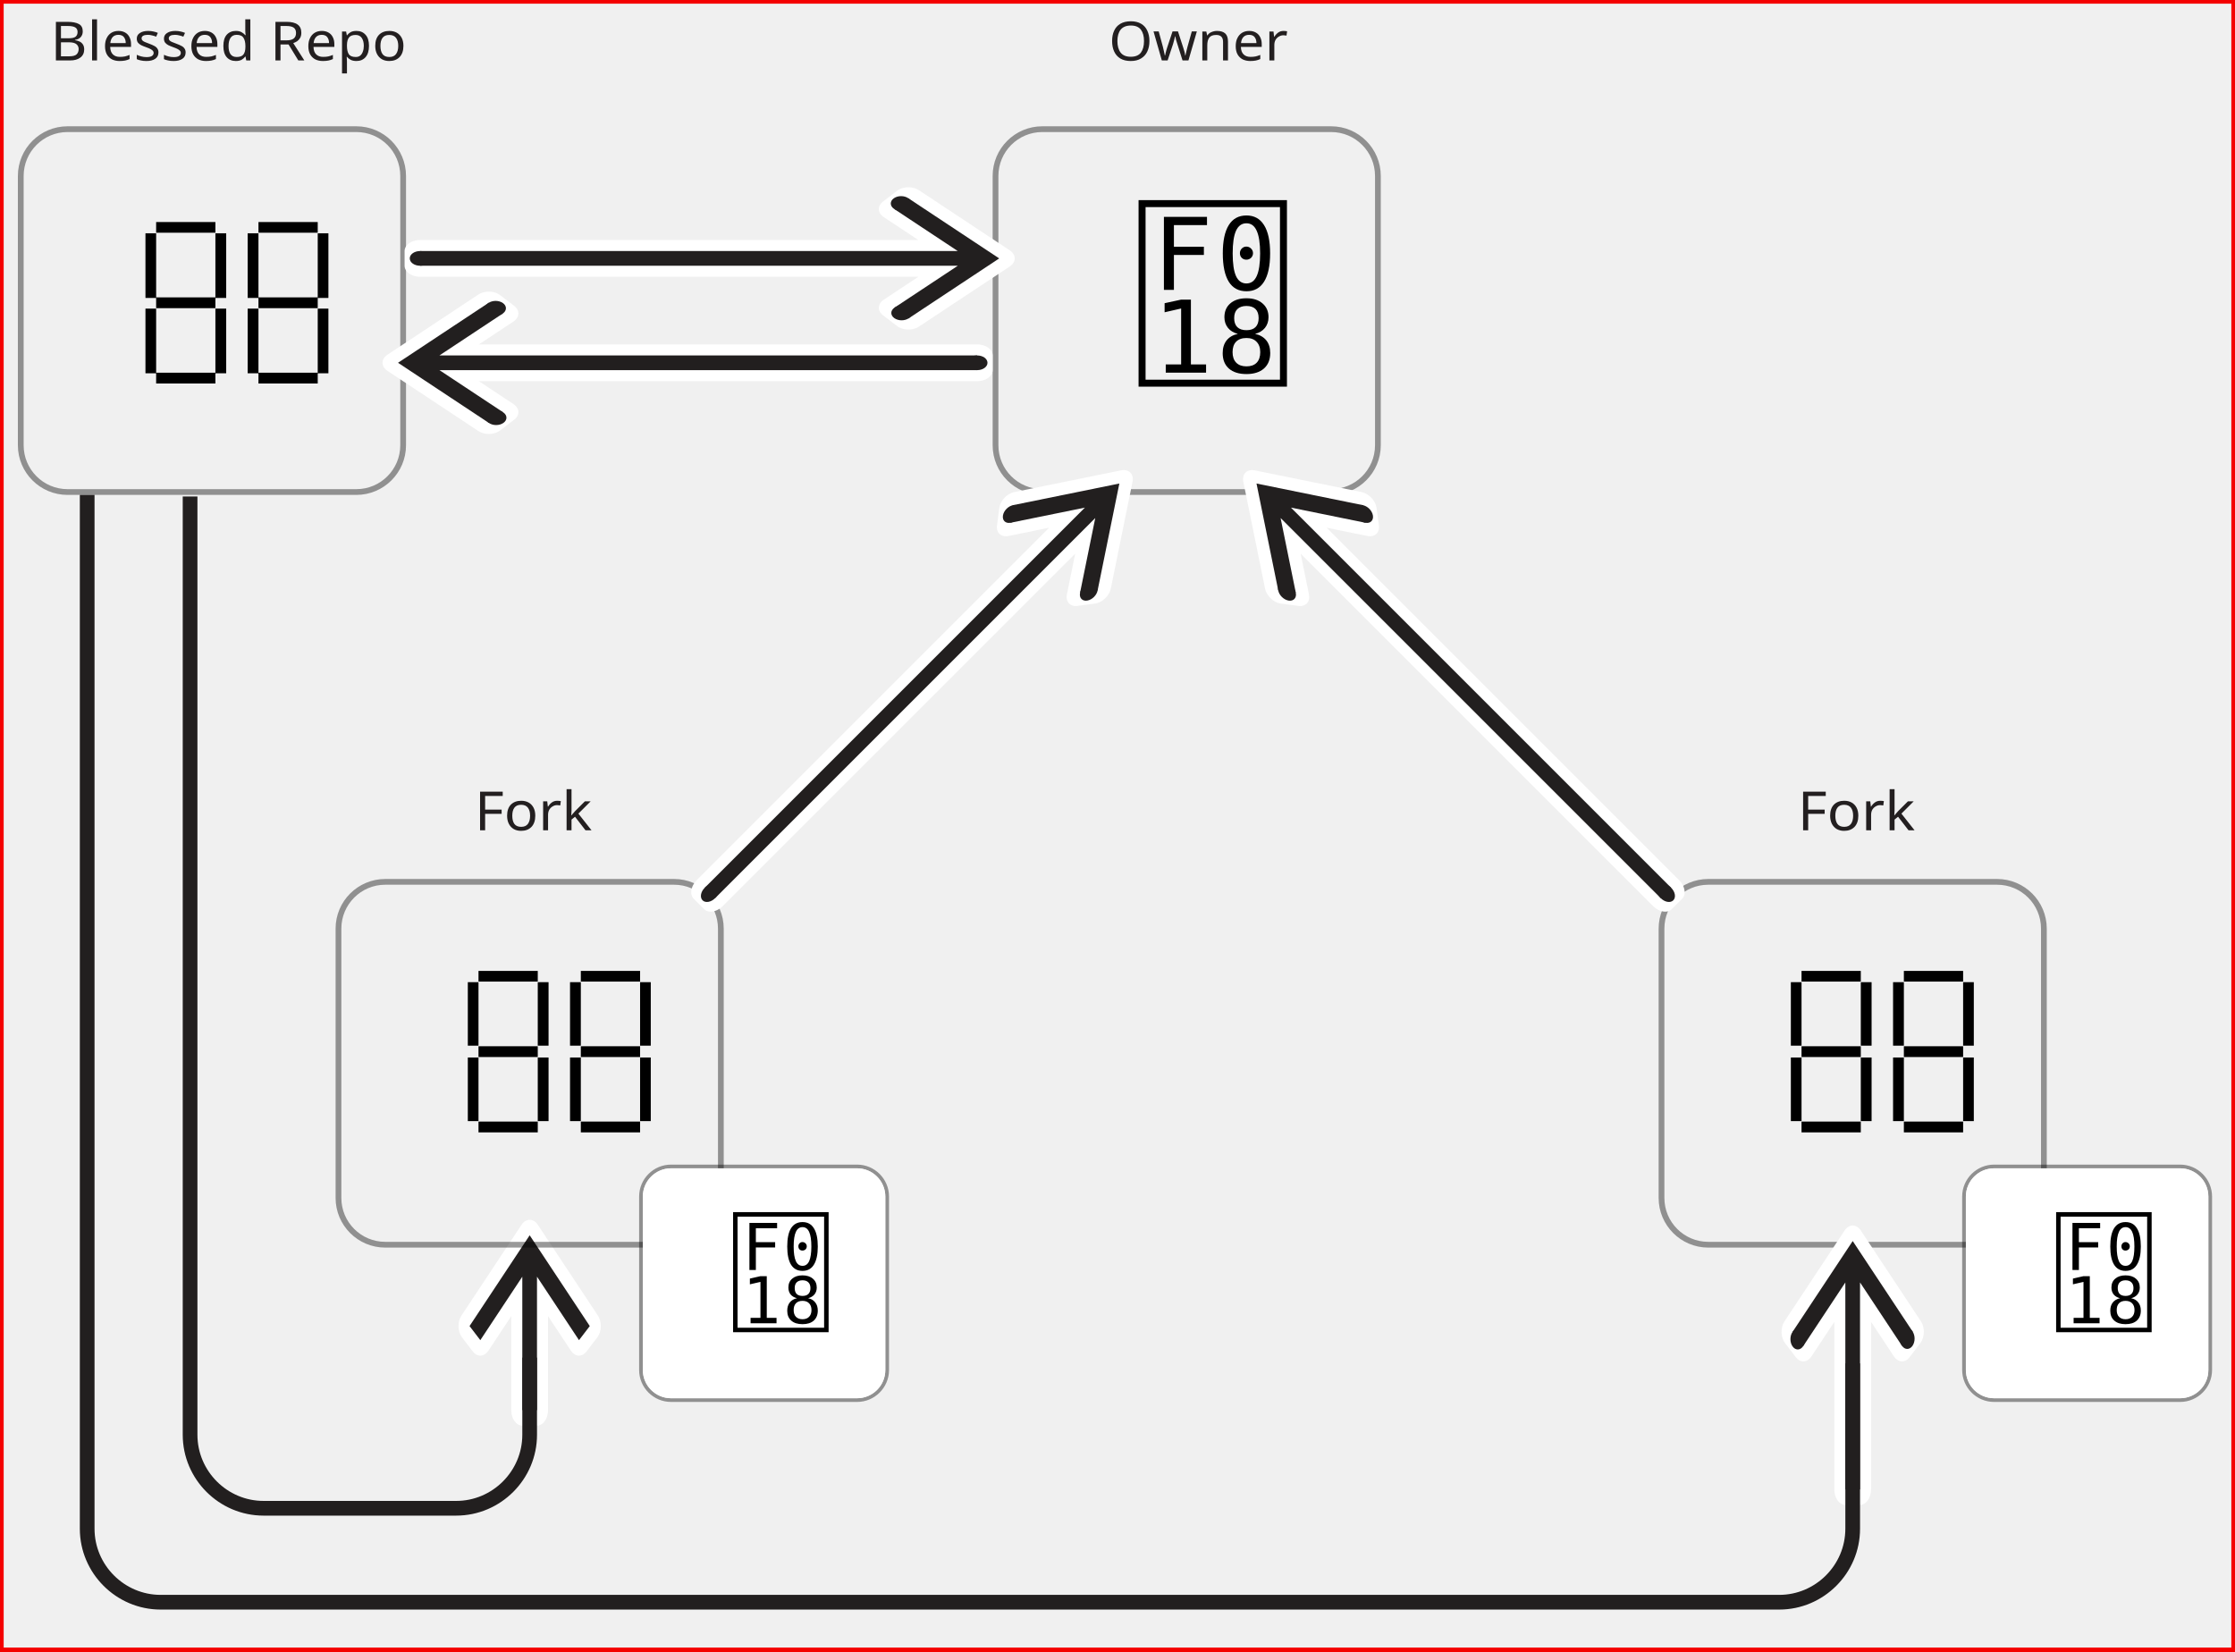
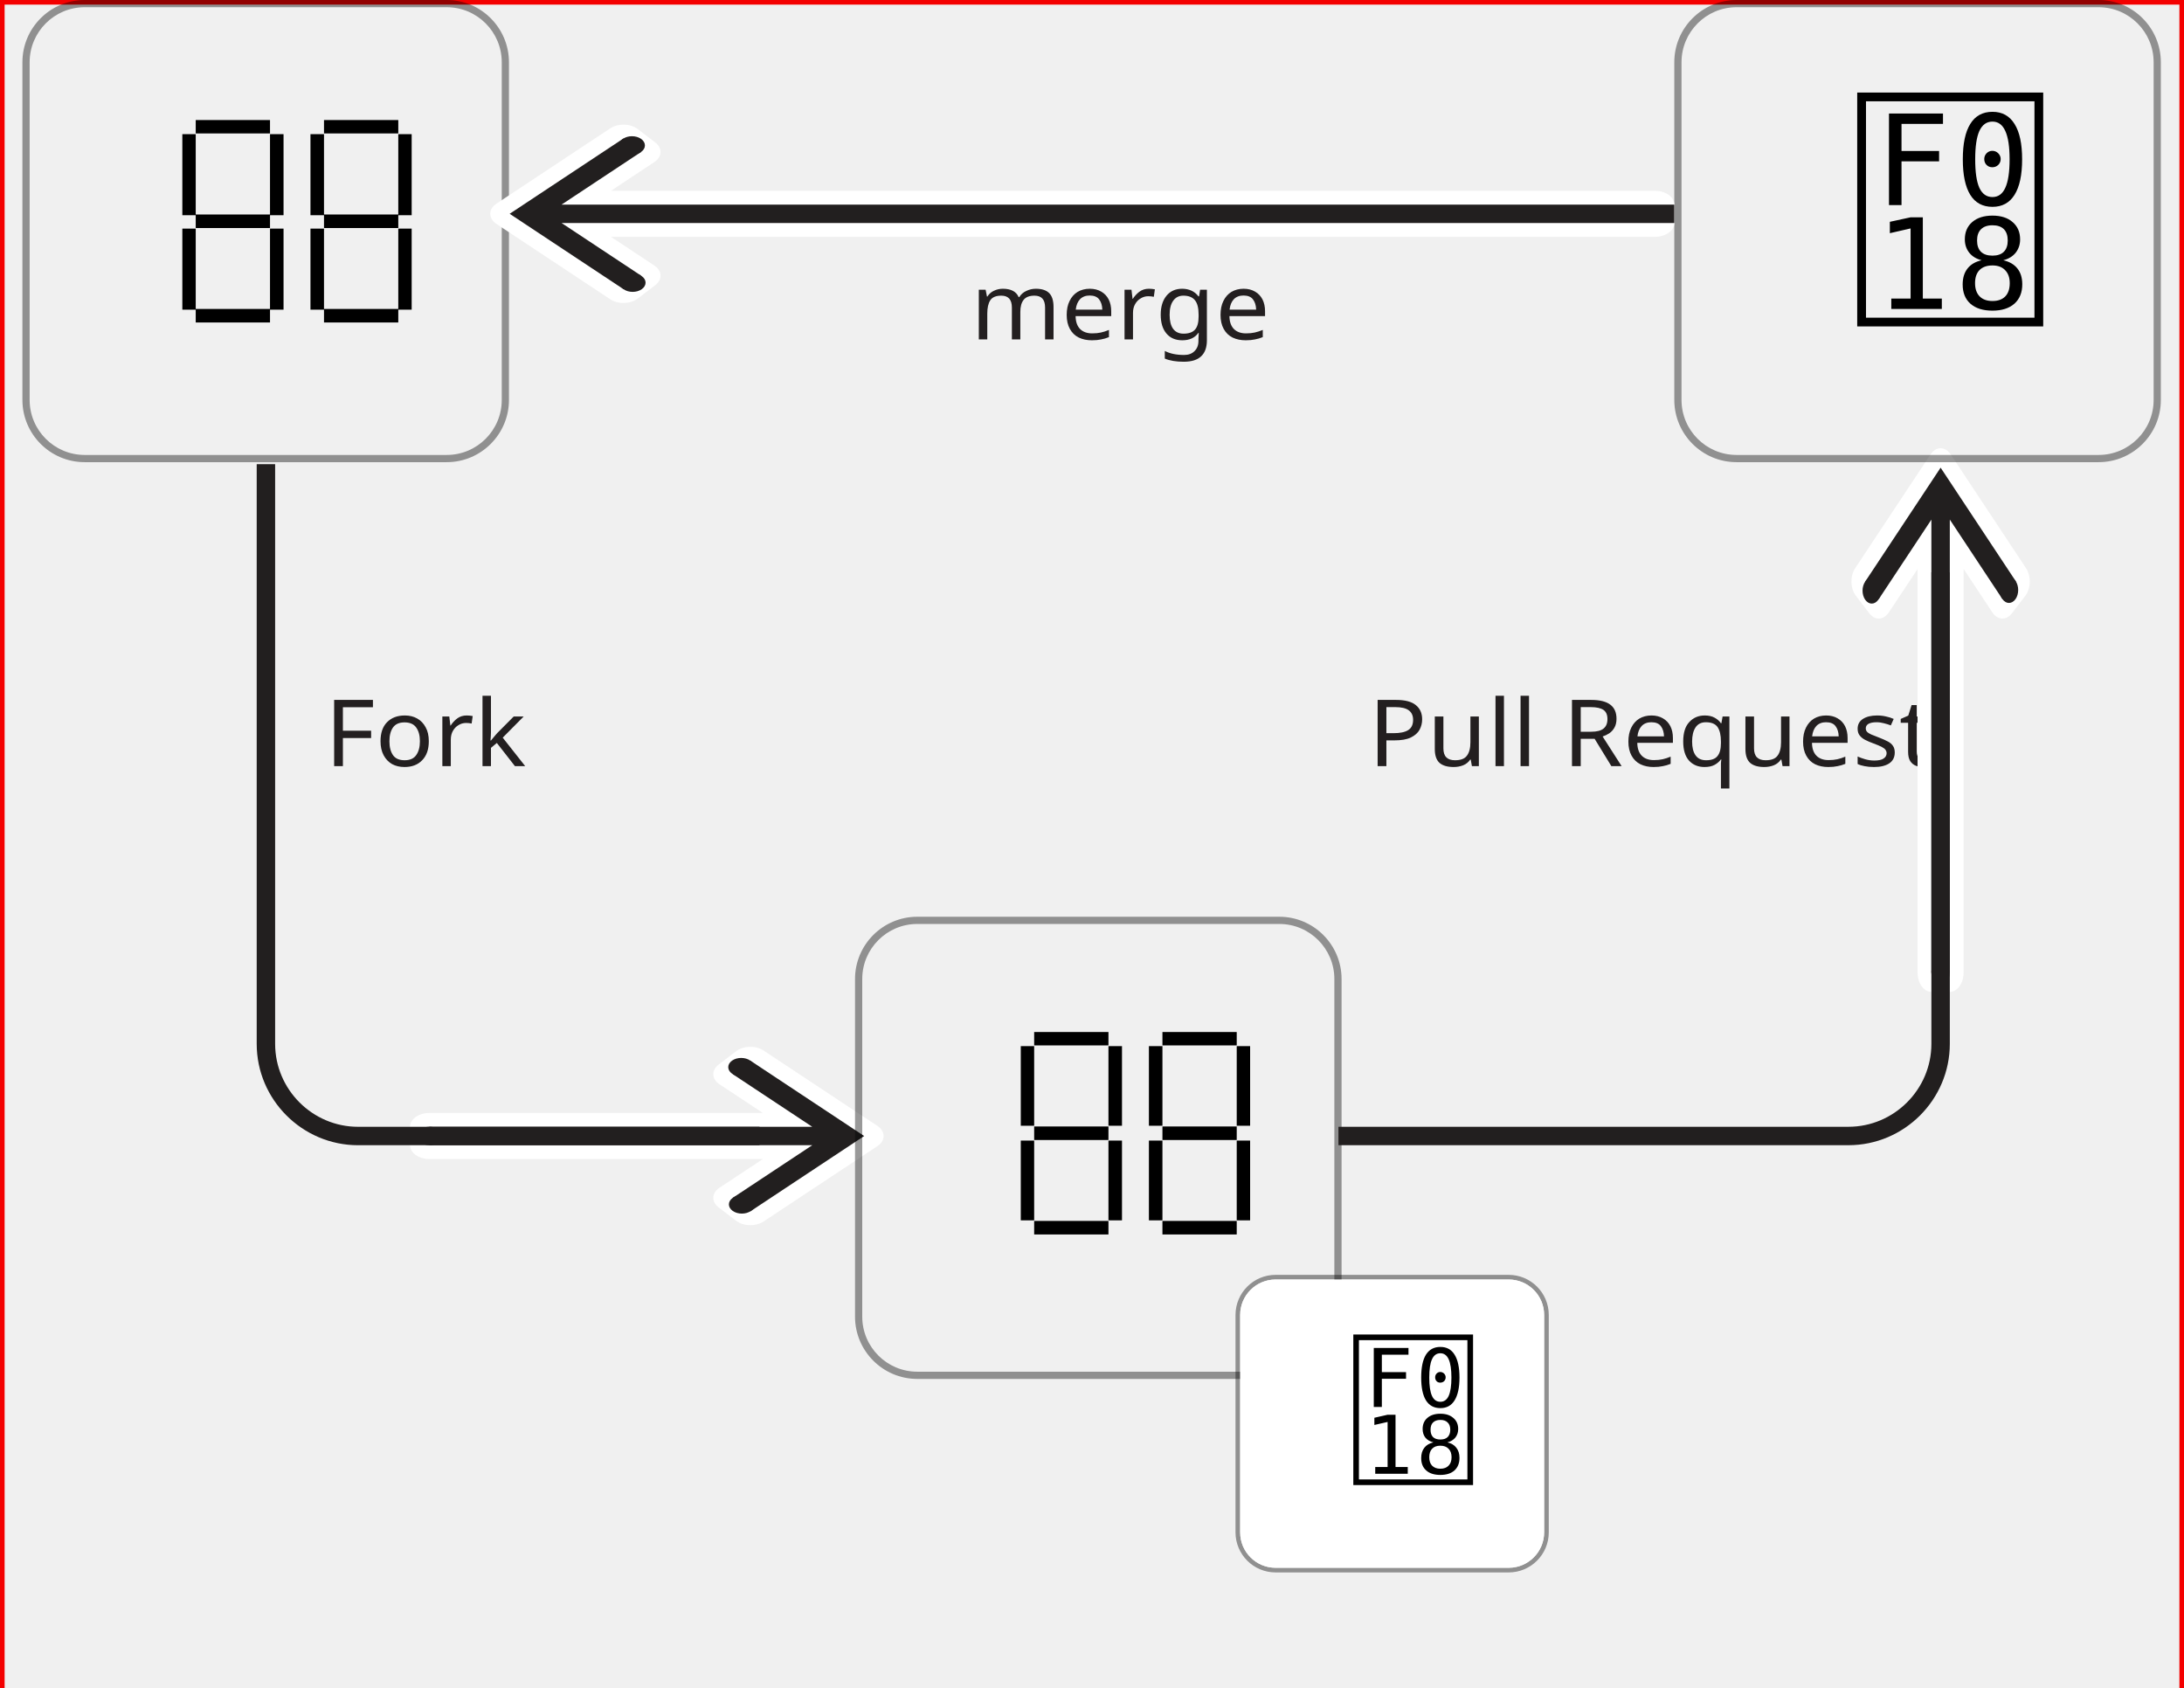
- <svg xmlns="http://www.w3.org/2000/svg" xmlns:xlink="http://www.w3.org/1999/xlink" version="1.1" id="Layer_1" x="0px" y="0px" width="304.073px" height="224.665px" viewBox="0 0 304.073 224.665" enable-background="new 0 0 304.073 224.665" xml:space="preserve">
-   <symbol id="Simple_Arrow_2_" viewBox="-29.55 -12.01 59.1 24.02">
-     <g>
-       <polygon fill="none" stroke="#FFFFFF" stroke-width="3" stroke-linecap="round" stroke-linejoin="round" stroke-miterlimit="10" points="    19.254,7.683 17.89,6.218 24.035,0.506 -28.05,0.506 -28.05,-1.494 24.04,-1.494 17.89,-7.209 19.254,-8.674 28.05,-0.497   " />
-       <polygon fill="#221F1F" points="19.254,7.683 17.89,6.218 24.035,0.506 -28.05,0.506 -28.05,-1.494 24.04,-1.494 17.89,-7.209     19.254,-8.674 28.05,-0.497   " />
-     </g>
-     <path fill="#221F1F" d="M-27.05-0.494c0-0.552-0.448-1-1-1s-1,0.448-1,1s0.448,1,1,1S-27.05,0.058-27.05-0.494z" />
-     <path fill="#221F1F" d="M19.254,7.683c0.391-0.391,0.391-1.024,0-1.414s-1.024-0.391-1.414,0s-0.391,1.024,0,1.414   C18.23,8.074,18.863,8.074,19.254,7.683z" />
-     <path fill="#221F1F" d="M19.304-7.209c0.391-0.391,0.391-1.024,0-1.414c-0.391-0.391-1.024-0.391-1.414,0   c-0.391,0.391-0.391,1.024,0,1.414S18.913-6.819,19.304-7.209z" />
-     <line display="none" fill="none" stroke="#EC388C" stroke-miterlimit="10" x1="-18.518" y1="12.01" x2="-18.518" y2="-12.01" />
-     <line display="none" fill="none" stroke="#EC388C" stroke-miterlimit="10" x1="10.232" y1="12.01" x2="10.232" y2="-12.01" />
-   </symbol>
+ <svg xmlns="http://www.w3.org/2000/svg" version="1.1" id="Layer_1" x="0px" y="0px" width="237.036px" height="183.149px" viewBox="0 17.183 237.036 183.149" enable-background="new 0 17.183 237.036 183.149" xml:space="preserve">
  <g id="boundary">
-     <rect x="0" y="0" fill="none" stroke="#F40000" stroke-miterlimit="10" width="304.073" height="224.665" />
+     <rect y="17.183" fill="none" stroke="#F40000" stroke-miterlimit="10" width="237.036" height="211.149" />
  </g>
  <g id="base">
    <g id="repo">
      <text transform="matrix(1 0 0 1 17.5866 52.1789)" font-family="'github-octicons'" font-size="30"></text>
-       <path opacity="0.4" d="M48.486,17.183h-39.3c-3.724,0-6.753,3.029-6.753,6.753v36.648c0,3.724,3.029,6.753,6.753,6.753h39.3    c3.724,0,6.753-3.03,6.753-6.753V23.936C55.238,20.212,52.209,17.183,48.486,17.183z M54.457,23.936v36.648    c0,3.292-2.678,5.97-5.97,5.97h-39.3c-3.292,0-5.97-2.678-5.97-5.97V23.936c0-3.292,2.678-5.97,5.97-5.97h39.3    C51.778,17.966,54.457,20.644,54.457,23.936z" />
-       <text transform="matrix(1.0483 0 0 1 6.8523 8.2232)" fill="#231F20" font-family="'ApexNew-Book'" font-size="7.364">Blessed Repo</text>
-     </g>
-     <g id="owner">
-       <text transform="matrix(1 0 0 1 153.953 50.707)" font-family="'github-octicons'" font-size="30"></text>
-       <path opacity="0.4" d="M181.103,17.183h-39.3c-3.724,0-6.753,3.029-6.753,6.753v36.648c0,3.724,3.029,6.753,6.753,6.753h39.3    c3.724,0,6.753-3.03,6.753-6.753V23.936C187.855,20.212,184.826,17.183,181.103,17.183z M187.073,23.936v36.648    c0,3.292-2.678,5.97-5.97,5.97h-39.3c-3.292,0-5.97-2.678-5.97-5.97V23.936c0-3.292,2.678-5.97,5.97-5.97h39.3    C184.395,17.966,187.073,20.644,187.073,23.936z" />
-       <text transform="matrix(1.0483 0 0 1 150.8277 8.223)" fill="#231F20" font-family="'ApexNew-Book'" font-size="7.364">Owner</text>
-     </g>
-     <g>
-       <use xlink:href="#Simple_Arrow_2_" width="59.1" height="24.02" id="XMLID_2_" x="-29.55" y="-12.01" transform="matrix(1.4045 0 0 -1 96.5472 34.6631)" overflow="visible" />
-       <use xlink:href="#Simple_Arrow_2_" width="59.1" height="24.02" id="XMLID_1_" x="-29.55" y="-12.01" transform="matrix(-1.4045 0 0 1 93.5472 49.8564)" overflow="visible" enable-background="new    " />
+       <path opacity="0.4" enable-background="new    " d="M48.486,17.183h-39.3c-3.724,0-6.753,3.029-6.753,6.753v36.648    c0,3.724,3.029,6.753,6.753,6.753h39.3c3.724,0,6.753-3.03,6.753-6.753V23.936C55.238,20.212,52.209,17.183,48.486,17.183z     M54.457,23.936v36.648c0,3.292-2.678,5.97-5.97,5.97h-39.3c-3.292,0-5.97-2.678-5.97-5.97V23.936c0-3.292,2.678-5.97,5.97-5.97    h39.3C51.778,17.966,54.457,20.644,54.457,23.936z" />
    </g>
  </g>
-   <g id="step-1">
-     <g>
-       <g>
-         <g>
-           <path fill="#FFFFFF" d="M81.739,180.425c0,0.564-0.161,1.127-0.478,1.542l-1.465,1.916c-0.291,0.381-0.679,0.584-1.076,0.563      c-0.398-0.02-0.774-0.262-1.045-0.671l-3.116-4.71v12.798c0,1.164-0.672,2.107-1.5,2.107h-2c-0.828,0-1.5-0.943-1.5-2.107      v-12.793l-3.113,4.704c-0.271,0.409-0.647,0.651-1.045,0.671c-0.398,0.02-0.785-0.183-1.076-0.563l-1.465-1.916      c-0.606-0.793-0.64-2.125-0.076-2.977l8.18-12.354c0.284-0.429,0.682-0.672,1.099-0.672c0.417,0,0.815,0.244,1.098,0.672      l8.177,12.354C81.606,179.397,81.739,179.911,81.739,180.425z M72.056,172.137c0.119-0.15,0.255-0.274,0.406-0.366l-0.401-0.605      l-0.406,0.613C71.805,171.868,71.939,171.99,72.056,172.137z" />
-         </g>
-         <polygon fill="#221F1F" points="63.882,180.425 65.347,182.341 71.059,173.71 71.059,191.864 73.059,191.864 73.059,173.703      78.774,182.341 80.239,180.425 72.062,168.071    " />
-       </g>
-       <g>
-         <path fill="none" stroke="#221F1F" stroke-width="2" stroke-miterlimit="10" d="M25.861,67.554v127.661c0,5.5,4.5,10,10,10     h26.199c5.5,0,10-4.5,10-10v-10.5" />
-       </g>
-     </g>
+   <g id="step-1_1_">
+     <text transform="matrix(1.0483 0 0 1 35.2505 100.3256)" fill="#231F20" font-family="'ApexNew-Book'" font-size="10.065">Fork</text>
+     <path fill="#FFFFFF" d="M81.438,150.14c-0.564,0-1.127-0.161-1.542-0.478l-1.916-1.465c-0.381-0.291-0.584-0.679-0.563-1.076   c0.02-0.398,0.262-0.774,0.671-1.045l4.71-3.116h-36.19c-1.163,0-2.107-0.672-2.107-1.5v-2c0-0.828,0.943-1.5,2.107-1.5h36.184   l-4.704-3.113c-0.409-0.271-0.651-0.647-0.671-1.045c-0.02-0.398,0.183-0.785,0.563-1.076l1.916-1.465   c0.793-0.606,2.125-0.64,2.977-0.076l12.354,8.18c0.429,0.284,0.672,0.682,0.672,1.099c0,0.417-0.244,0.815-0.672,1.098   l-12.354,8.177C82.466,150.007,81.951,150.14,81.438,150.14z M89.726,140.457c0.15,0.119,0.274,0.255,0.366,0.406l0.605-0.401   l-0.613-0.406C89.994,140.206,89.872,140.34,89.726,140.457z" />
+     <polygon fill="#221F1F" points="81.437,132.283 79.522,133.748 88.152,139.46 46.607,139.46 46.607,141.46 88.159,141.46    79.522,147.175 81.437,148.64 93.791,140.463  " />
+     <path fill="#221F1F" d="M48.012,140.46c0,0.552-0.629,1-1.404,1c-0.775,0-1.404-0.448-1.404-1c0-0.552,0.629-1,1.404-1   C47.383,139.46,48.012,139.908,48.012,140.46z" />
+     <path fill="#221F1F" d="M81.437,132.283c0.549,0.391,0.549,1.024,0,1.414c-0.549,0.39-1.438,0.391-1.986,0   c-0.548-0.391-0.549-1.024,0-1.414C79.999,131.892,80.888,131.892,81.437,132.283z" />
+     <path fill="#221F1F" d="M81.508,147.175c0.549,0.391,0.549,1.024,0,1.414c-0.549,0.391-1.438,0.391-1.986,0   c-0.549-0.391-0.549-1.024,0-1.414C80.071,146.785,80.958,146.785,81.508,147.175z" />
+     <path fill="none" stroke="#221F1F" stroke-width="2" stroke-miterlimit="10" d="M28.861,67.554v62.908c0,5.5,4.5,10,10,10H82.43" />
    <g id="fork_1_">
      <g>
-         <text transform="matrix(1 0 0 1 61.4439 154.0703)" font-family="'github-octicons'" font-size="30"></text>
+         <text transform="matrix(1 0 0 1 108.5852 151.1458)" font-family="'github-octicons'" font-size="30"></text>
      </g>
-       <text transform="matrix(1.0483 0 0 1 64.5616 112.967)" fill="#231F20" font-family="'ApexNew-Book'" font-size="7.364">Fork</text>
-       <path opacity="0.4" d="M91.711,119.594h-39.3c-3.724,0-6.753,3.029-6.753,6.753v36.648c0,3.724,3.029,6.753,6.753,6.753h39.3    c3.724,0,6.753-3.03,6.753-6.753v-36.648C98.463,122.623,95.433,119.594,91.711,119.594z M97.681,126.346v36.648    c0,3.292-2.678,5.97-5.97,5.97h-39.3c-3.292,0-5.97-2.678-5.97-5.97v-36.648c0-3.292,2.678-5.97,5.97-5.97h39.3    C95.003,120.377,97.681,123.055,97.681,126.346z" />
+       <path opacity="0.4" enable-background="new    " d="M138.852,116.669h-39.3c-3.724,0-6.753,3.029-6.753,6.753v36.648    c0,3.724,3.029,6.753,6.753,6.753h39.3c3.724,0,6.753-3.03,6.753-6.753v-36.648C145.604,119.698,142.574,116.669,138.852,116.669z     M144.822,123.421v36.648c0,3.292-2.678,5.97-5.97,5.97h-39.3c-3.292,0-5.97-2.678-5.97-5.97v-36.648    c0-3.292,2.678-5.97,5.97-5.97h39.3C142.144,117.452,144.822,120.13,144.822,123.421z" />
      <g>
-         <path opacity="0.4" d="M116.605,158.456H91.301c-2.397,0-4.348,1.95-4.348,4.348V186.4c0,2.397,1.95,4.348,4.348,4.348h25.303     c2.397,0,4.348-1.951,4.348-4.348v-23.596C120.952,160.406,119.001,158.456,116.605,158.456z M120.449,162.804V186.4     c0,2.12-1.724,3.844-3.844,3.844H91.301c-2.12,0-3.844-1.724-3.844-3.844v-23.596c0-2.119,1.724-3.844,3.844-3.844h25.303     C118.724,158.96,120.449,160.685,120.449,162.804z" />
-         <path fill="#FFFFFF" d="M120.449,162.804V186.4c0,2.12-1.724,3.844-3.844,3.844H91.301c-2.12,0-3.844-1.724-3.844-3.844v-23.596     c0-2.119,1.724-3.844,3.844-3.844h25.303C118.724,158.96,120.449,160.685,120.449,162.804z" />
-         <text transform="matrix(1 0 0 1 99.124 180.041)" font-family="'github-octicons'" font-size="19.316"></text>
+         <path opacity="0.4" enable-background="new    " d="M163.746,155.531h-25.304c-2.397,0-4.348,1.95-4.348,4.348v23.596     c0,2.397,1.95,4.348,4.348,4.348h25.303c2.397,0,4.348-1.951,4.348-4.348v-23.596     C168.093,157.481,166.142,155.531,163.746,155.531z M167.59,159.879v23.596c0,2.12-1.724,3.844-3.844,3.844h-25.304     c-2.12,0-3.844-1.724-3.844-3.844v-23.596c0-2.119,1.724-3.844,3.844-3.844h25.303C165.865,156.035,167.59,157.76,167.59,159.879     z" />
+         <path fill="#FFFFFF" d="M167.59,159.879v23.596c0,2.12-1.724,3.844-3.844,3.844h-25.304c-2.12,0-3.844-1.724-3.844-3.844v-23.596     c0-2.119,1.724-3.844,3.844-3.844h25.303C165.865,156.035,167.59,157.76,167.59,159.879z" />
+         <text transform="matrix(1 0 0 1 146.2653 177.1165)" font-family="'github-octicons'" font-size="19.316"></text>
      </g>
    </g>
  </g>
  <g id="step-2">
-     <g id="fork">
-       <g>
-         <text transform="matrix(1 0 0 1 241.4439 154.0703)" font-family="'github-octicons'" font-size="30"></text>
-       </g>
-       <text transform="matrix(1.0483 0 0 1 244.5616 112.967)" fill="#231F20" font-family="'ApexNew-Book'" font-size="7.364">Fork</text>
-       <path opacity="0.4" d="M271.711,119.594h-39.3c-3.724,0-6.753,3.029-6.753,6.753v36.648c0,3.724,3.029,6.753,6.753,6.753h39.3    c3.724,0,6.753-3.03,6.753-6.753v-36.648C278.463,122.623,275.433,119.594,271.711,119.594z M277.681,126.346v36.648    c0,3.292-2.678,5.97-5.97,5.97h-39.3c-3.292,0-5.97-2.678-5.97-5.97v-36.648c0-3.292,2.678-5.97,5.97-5.97h39.3    C275.003,120.377,277.681,123.055,277.681,126.346z" />
-       <g>
-         <path opacity="0.4" d="M296.605,158.456h-25.303c-2.397,0-4.348,1.95-4.348,4.348V186.4c0,2.397,1.95,4.348,4.348,4.348h25.303     c2.397,0,4.348-1.951,4.348-4.348v-23.596C300.952,160.406,299.001,158.456,296.605,158.456z M300.449,162.804V186.4     c0,2.12-1.724,3.844-3.844,3.844h-25.303c-2.12,0-3.844-1.724-3.844-3.844v-23.596c0-2.119,1.724-3.844,3.844-3.844h25.303     C298.724,158.96,300.449,160.685,300.449,162.804z" />
-         <path fill="#FFFFFF" d="M300.449,162.804V186.4c0,2.12-1.724,3.844-3.844,3.844h-25.303c-2.12,0-3.844-1.724-3.844-3.844v-23.596     c0-2.119,1.724-3.844,3.844-3.844h25.303C298.724,158.96,300.449,160.685,300.449,162.804z" />
-         <text transform="matrix(1 0 0 1 279.124 180.041)" font-family="'github-octicons'" font-size="19.316"></text>
-       </g>
+     <text transform="matrix(1.0483 0 0 1 148.5033 100.3256)" fill="#231F20" font-family="'ApexNew-Book'" font-size="10.065">Pull Request</text>
+     <path fill="#FFFFFF" d="M220.298,80.287c0,0.564-0.161,1.127-0.478,1.542l-1.465,1.916c-0.291,0.381-0.679,0.584-1.076,0.563   c-0.398-0.02-0.774-0.262-1.045-0.671l-3.116-4.71v43.786c0,1.163-0.672,2.107-1.5,2.107h-2c-0.828,0-1.5-0.943-1.5-2.107v-43.78   l-3.113,4.704c-0.271,0.409-0.647,0.651-1.045,0.671c-0.398,0.02-0.785-0.183-1.076-0.563l-1.465-1.916   c-0.606-0.793-0.64-2.125-0.076-2.977l8.18-12.354c0.284-0.429,0.682-0.672,1.099-0.672c0.417,0,0.815,0.244,1.098,0.672   l8.177,12.354C220.165,79.259,220.298,79.773,220.298,80.287z M210.615,71.999c0.119-0.15,0.255-0.274,0.406-0.366l-0.401-0.605   l-0.406,0.613C210.364,71.731,210.498,71.853,210.615,71.999z" />
+     <polygon fill="#221F1F" points="202.441,80.287 203.906,82.203 209.618,73.573 209.618,122.714 211.618,122.714 211.618,73.566    217.333,82.203 218.798,80.287 210.621,67.934  " />
+     <path fill="#221F1F" d="M210.618,121.309c0.552,0,1,0.629,1,1.404s-0.448,1.404-1,1.404c-0.552,0-1-0.629-1-1.404   S210.066,121.309,210.618,121.309z" />
+     <path fill="#221F1F" d="M202.441,80.287c0.391-0.549,1.024-0.549,1.414,0c0.39,0.549,0.391,1.438,0,1.986s-1.024,0.549-1.414,0   C202.05,81.726,202.05,80.837,202.441,80.287z" />
+     <path fill="#221F1F" d="M217.333,80.217c0.391-0.549,1.024-0.549,1.414,0c0.391,0.549,0.391,1.438,0,1.986   c-0.391,0.549-1.024,0.549-1.414,0C216.943,81.654,216.943,80.766,217.333,80.217z" />
+     <path fill="none" stroke="#221F1F" stroke-width="2" stroke-miterlimit="10" d="M145.265,140.46h55.354c5.5,0,10-4.5,10-10V79.295" />
+     <g id="owner">
+       <text transform="matrix(1 0 0 1 200.6197 50.707)" font-family="'github-octicons'" font-size="30"></text>
+       <path opacity="0.4" enable-background="new    " d="M227.77,17.183h-39.3c-3.724,0-6.753,3.029-6.753,6.753v36.648    c0,3.724,3.029,6.753,6.753,6.753h39.3c3.724,0,6.753-3.03,6.753-6.753V23.936C234.522,20.212,231.493,17.183,227.77,17.183z     M233.74,23.936v36.648c0,3.292-2.678,5.97-5.97,5.97h-39.3c-3.292,0-5.97-2.678-5.97-5.97V23.936c0-3.292,2.678-5.97,5.97-5.97    h39.3C231.062,17.966,233.74,20.644,233.74,23.936z" />
    </g>
+   </g>
+   <g id="step-3">
+     <text transform="matrix(1.0483 0 0 1 105.334 54.0172)" fill="#231F20" font-family="'ApexNew-Book'" font-size="10.065">merge</text>
    <g>
-       <g>
-         <path fill="#FFFFFF" d="M261.739,181.208c0,0.564-0.161,1.127-0.478,1.542l-1.465,1.916c-0.291,0.381-0.679,0.584-1.076,0.563     c-0.398-0.02-0.774-0.262-1.045-0.671l-3.116-4.71v22.798c0,1.164-0.672,2.107-1.5,2.107h-2c-0.828,0-1.5-0.943-1.5-2.107     v-22.793l-3.113,4.704c-0.271,0.409-0.647,0.651-1.045,0.671c-0.398,0.02-0.785-0.183-1.076-0.563l-1.465-1.916     c-0.606-0.793-0.64-2.125-0.076-2.977l8.18-12.354c0.284-0.429,0.682-0.672,1.099-0.672c0.417,0,0.815,0.244,1.098,0.672     l8.177,12.354C261.606,180.18,261.739,180.695,261.739,181.208z M252.056,172.92c0.119-0.15,0.255-0.274,0.406-0.366     l-0.401-0.605l-0.406,0.613C251.805,172.652,251.939,172.773,252.056,172.92z" />
-         <polygon fill="#221F1F" points="243.882,181.209 245.347,183.124 251.059,174.494 251.059,202.647 253.059,202.647      253.059,174.487 258.774,183.124 260.239,181.209 252.062,168.855    " />
-         <path fill="#221F1F" d="M243.882,181.209c0.391-0.549,1.024-0.549,1.414,0c0.39,0.549,0.391,1.438,0,1.986     c-0.391,0.548-1.024,0.549-1.414,0C243.491,182.647,243.491,181.758,243.882,181.209z" />
-         <path fill="#221F1F" d="M258.774,181.138c0.391-0.549,1.024-0.549,1.414,0c0.391,0.549,0.391,1.438,0,1.986     c-0.391,0.549-1.024,0.549-1.414,0S258.384,181.688,258.774,181.138z" />
+       <g id="XMLID_3_">
        <g>
-           <path fill="none" stroke="#221F1F" stroke-width="2" stroke-miterlimit="10" d="M11.861,67.337v140.661c0,5.5,4.5,10,10,10      h220.199c5.5,0,10-4.5,10-10v-22.5" />
+           <g>
+             <path fill="#FFFFFF" d="M67.668,30.707c0.565,0,1.127,0.161,1.542,0.478l1.916,1.465c0.381,0.291,0.584,0.679,0.563,1.076       c-0.02,0.398-0.262,0.774-0.671,1.045l-4.71,3.116H179.61c1.164,0,2.107,0.672,2.107,1.5v2c0,0.828-0.943,1.5-2.107,1.5H66.315       l4.704,3.113c0.409,0.271,0.651,0.647,0.671,1.045s-0.183,0.785-0.563,1.076l-1.916,1.465c-0.793,0.606-2.125,0.64-2.977,0.076       l-12.354-8.18c-0.429-0.284-0.672-0.682-0.672-1.099c0-0.417,0.244-0.815,0.672-1.098l12.354-8.177       C66.64,30.84,67.155,30.707,67.668,30.707z M59.38,40.39c-0.15-0.119-0.274-0.255-0.366-0.406l-0.605,0.401l0.613,0.406       C59.112,40.642,59.233,40.507,59.38,40.39z" />
+           </g>
+           <polygon fill="#221F1F" points="67.669,48.564 69.584,47.099 60.954,41.387 181.717,41.387 181.717,39.387 60.947,39.387       69.584,33.672 67.669,32.207 55.315,40.384     " />
        </g>
+         <path fill="#221F1F" d="M67.669,48.564c-0.549-0.391-0.549-1.024,0-1.414c0.549-0.39,1.438-0.391,1.986,0     c0.548,0.391,0.549,1.024,0,1.414C69.107,48.955,68.218,48.955,67.669,48.564z" />
+         <path fill="#221F1F" d="M67.598,33.672c-0.549-0.391-0.549-1.024,0-1.414c0.549-0.391,1.438-0.391,1.986,0     c0.549,0.391,0.549,1.024,0,1.414C69.035,34.062,68.148,34.062,67.598,33.672z" />
      </g>
    </g>
  </g>
-   <g id="step-3_1_">
-     <use xlink:href="#Simple_Arrow_2_" width="59.1" height="24.02" id="XMLID_4_" x="-29.55" y="-12.01" transform="matrix(0.9931 -0.9931 0.7071 0.7071 124.7836 93.9955)" overflow="visible" />
-   </g>
-   <g id="step-4_1_">
-     <use xlink:href="#Simple_Arrow_2_" width="59.1" height="24.02" id="arrow" x="-29.55" y="-12.01" transform="matrix(-0.9931 -0.9931 -0.7071 0.7071 198.4535 93.9955)" overflow="visible" />
-   </g>
</svg>
